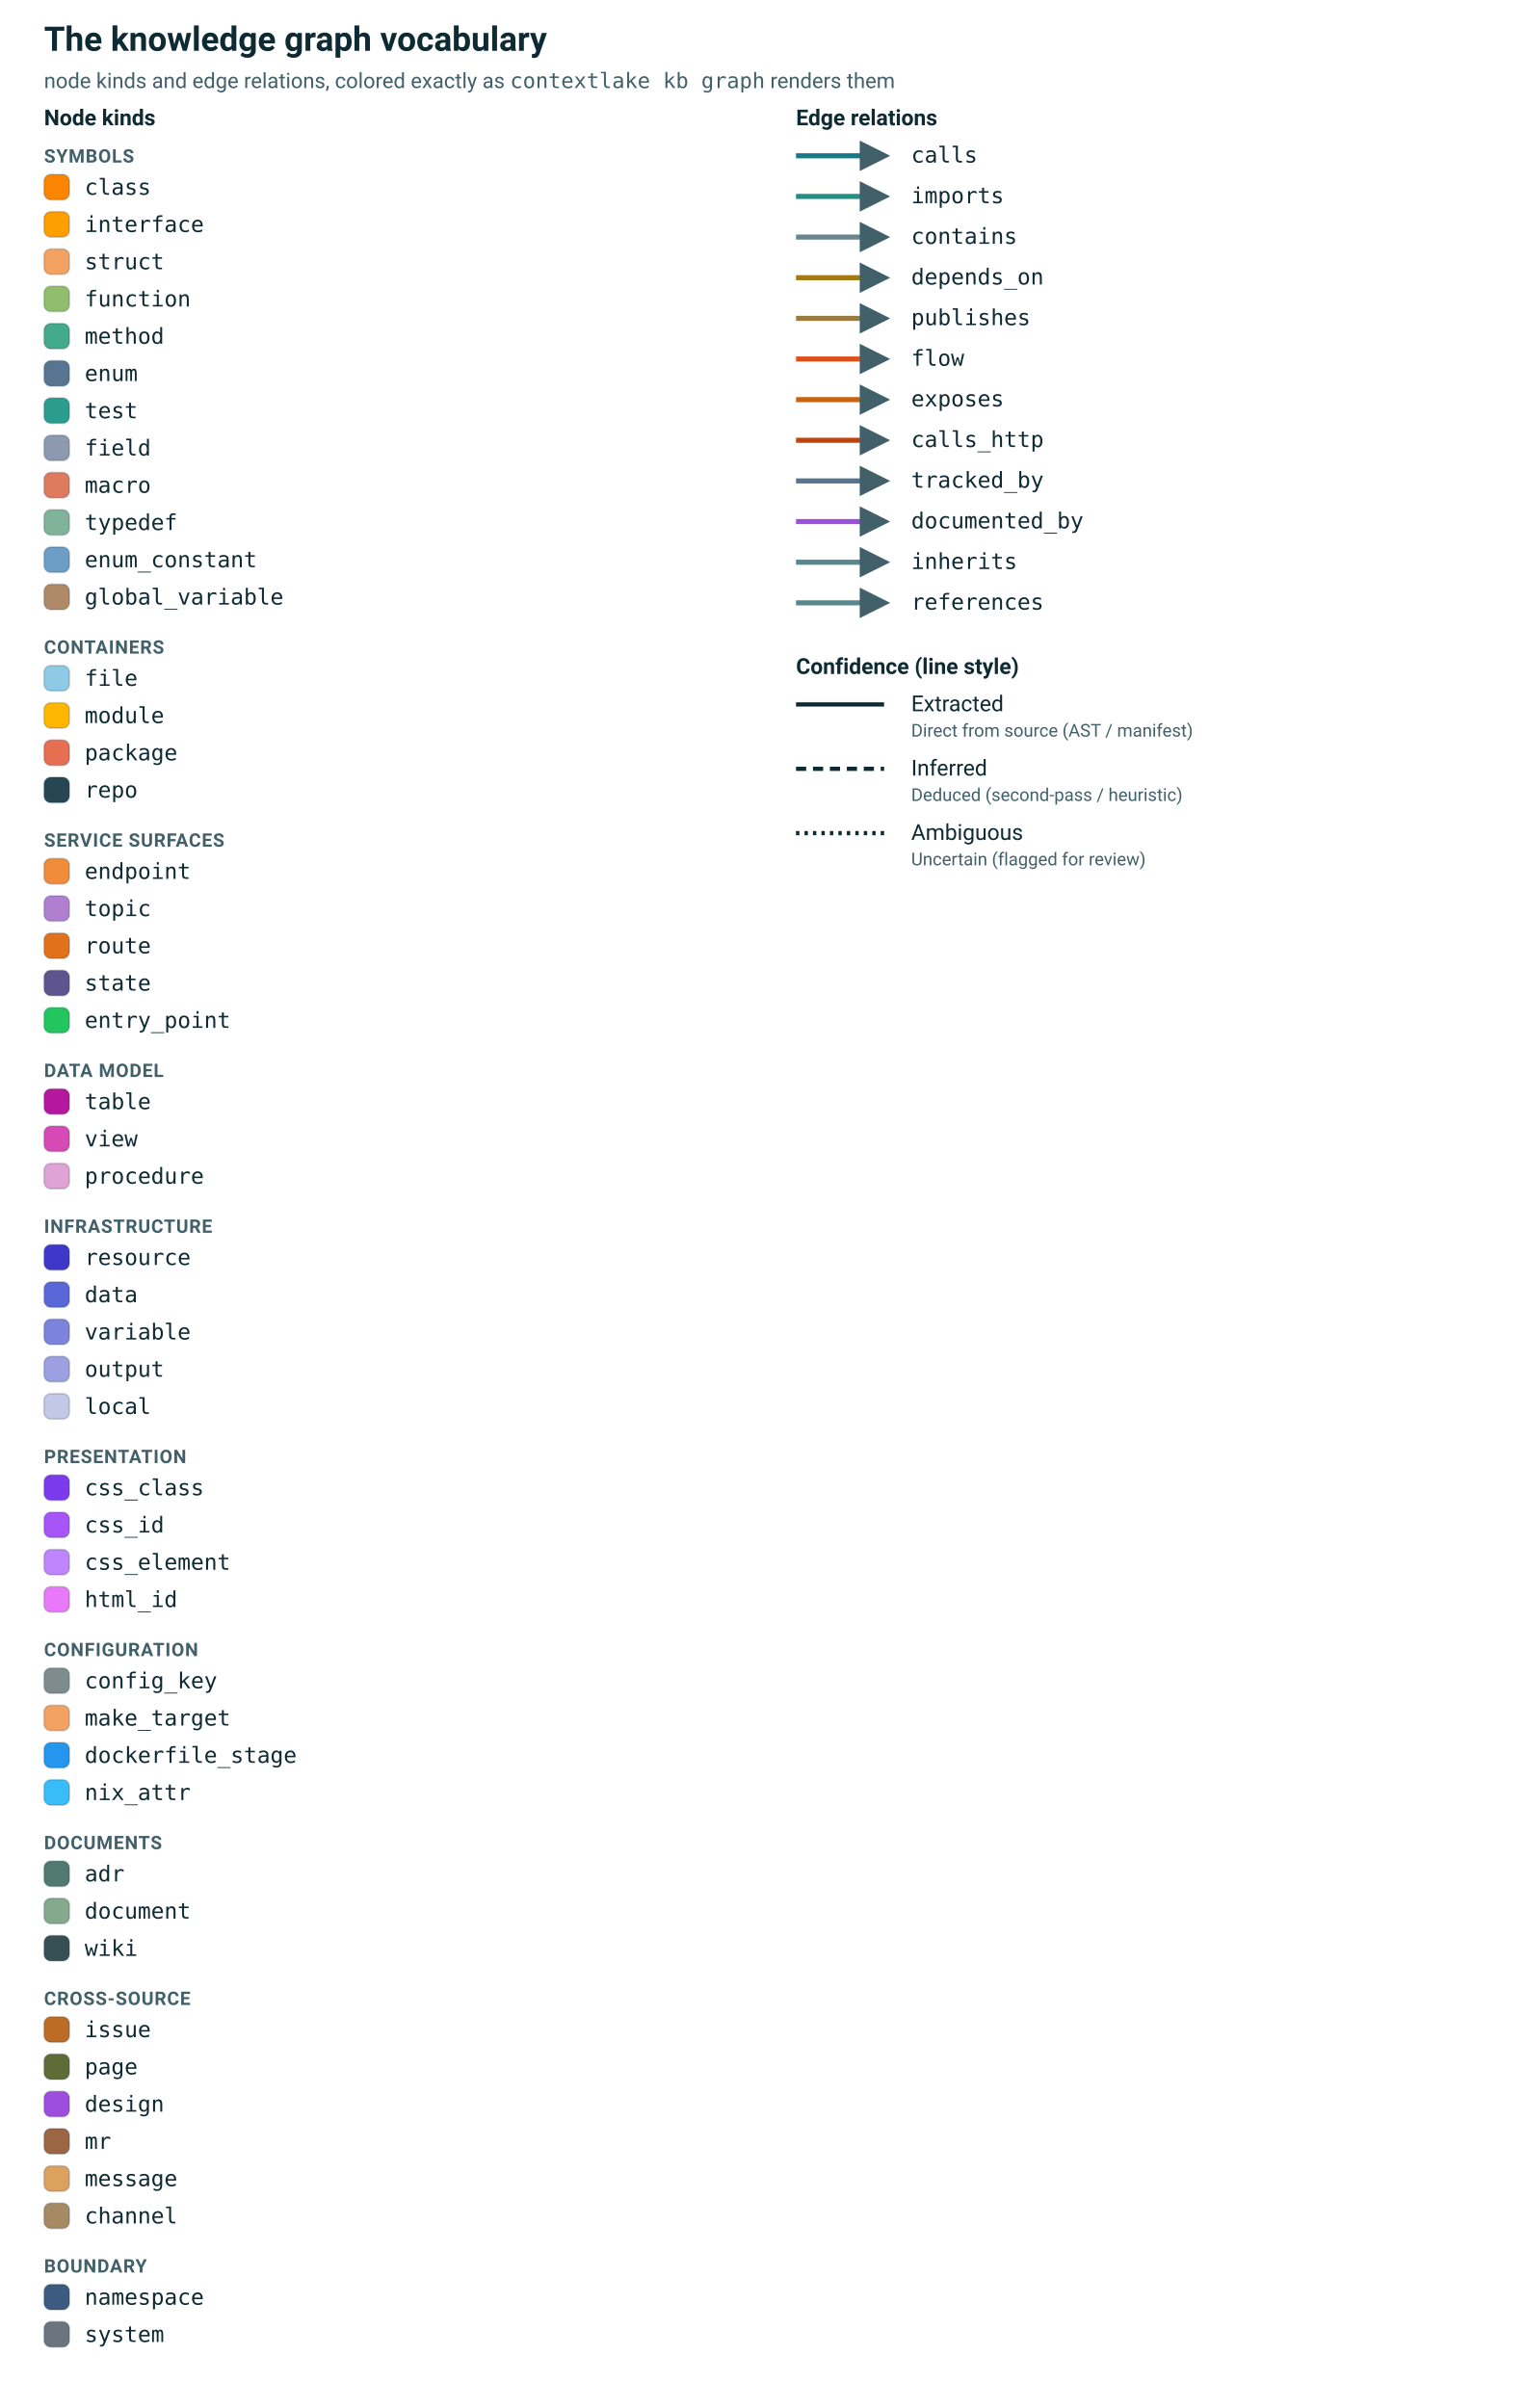
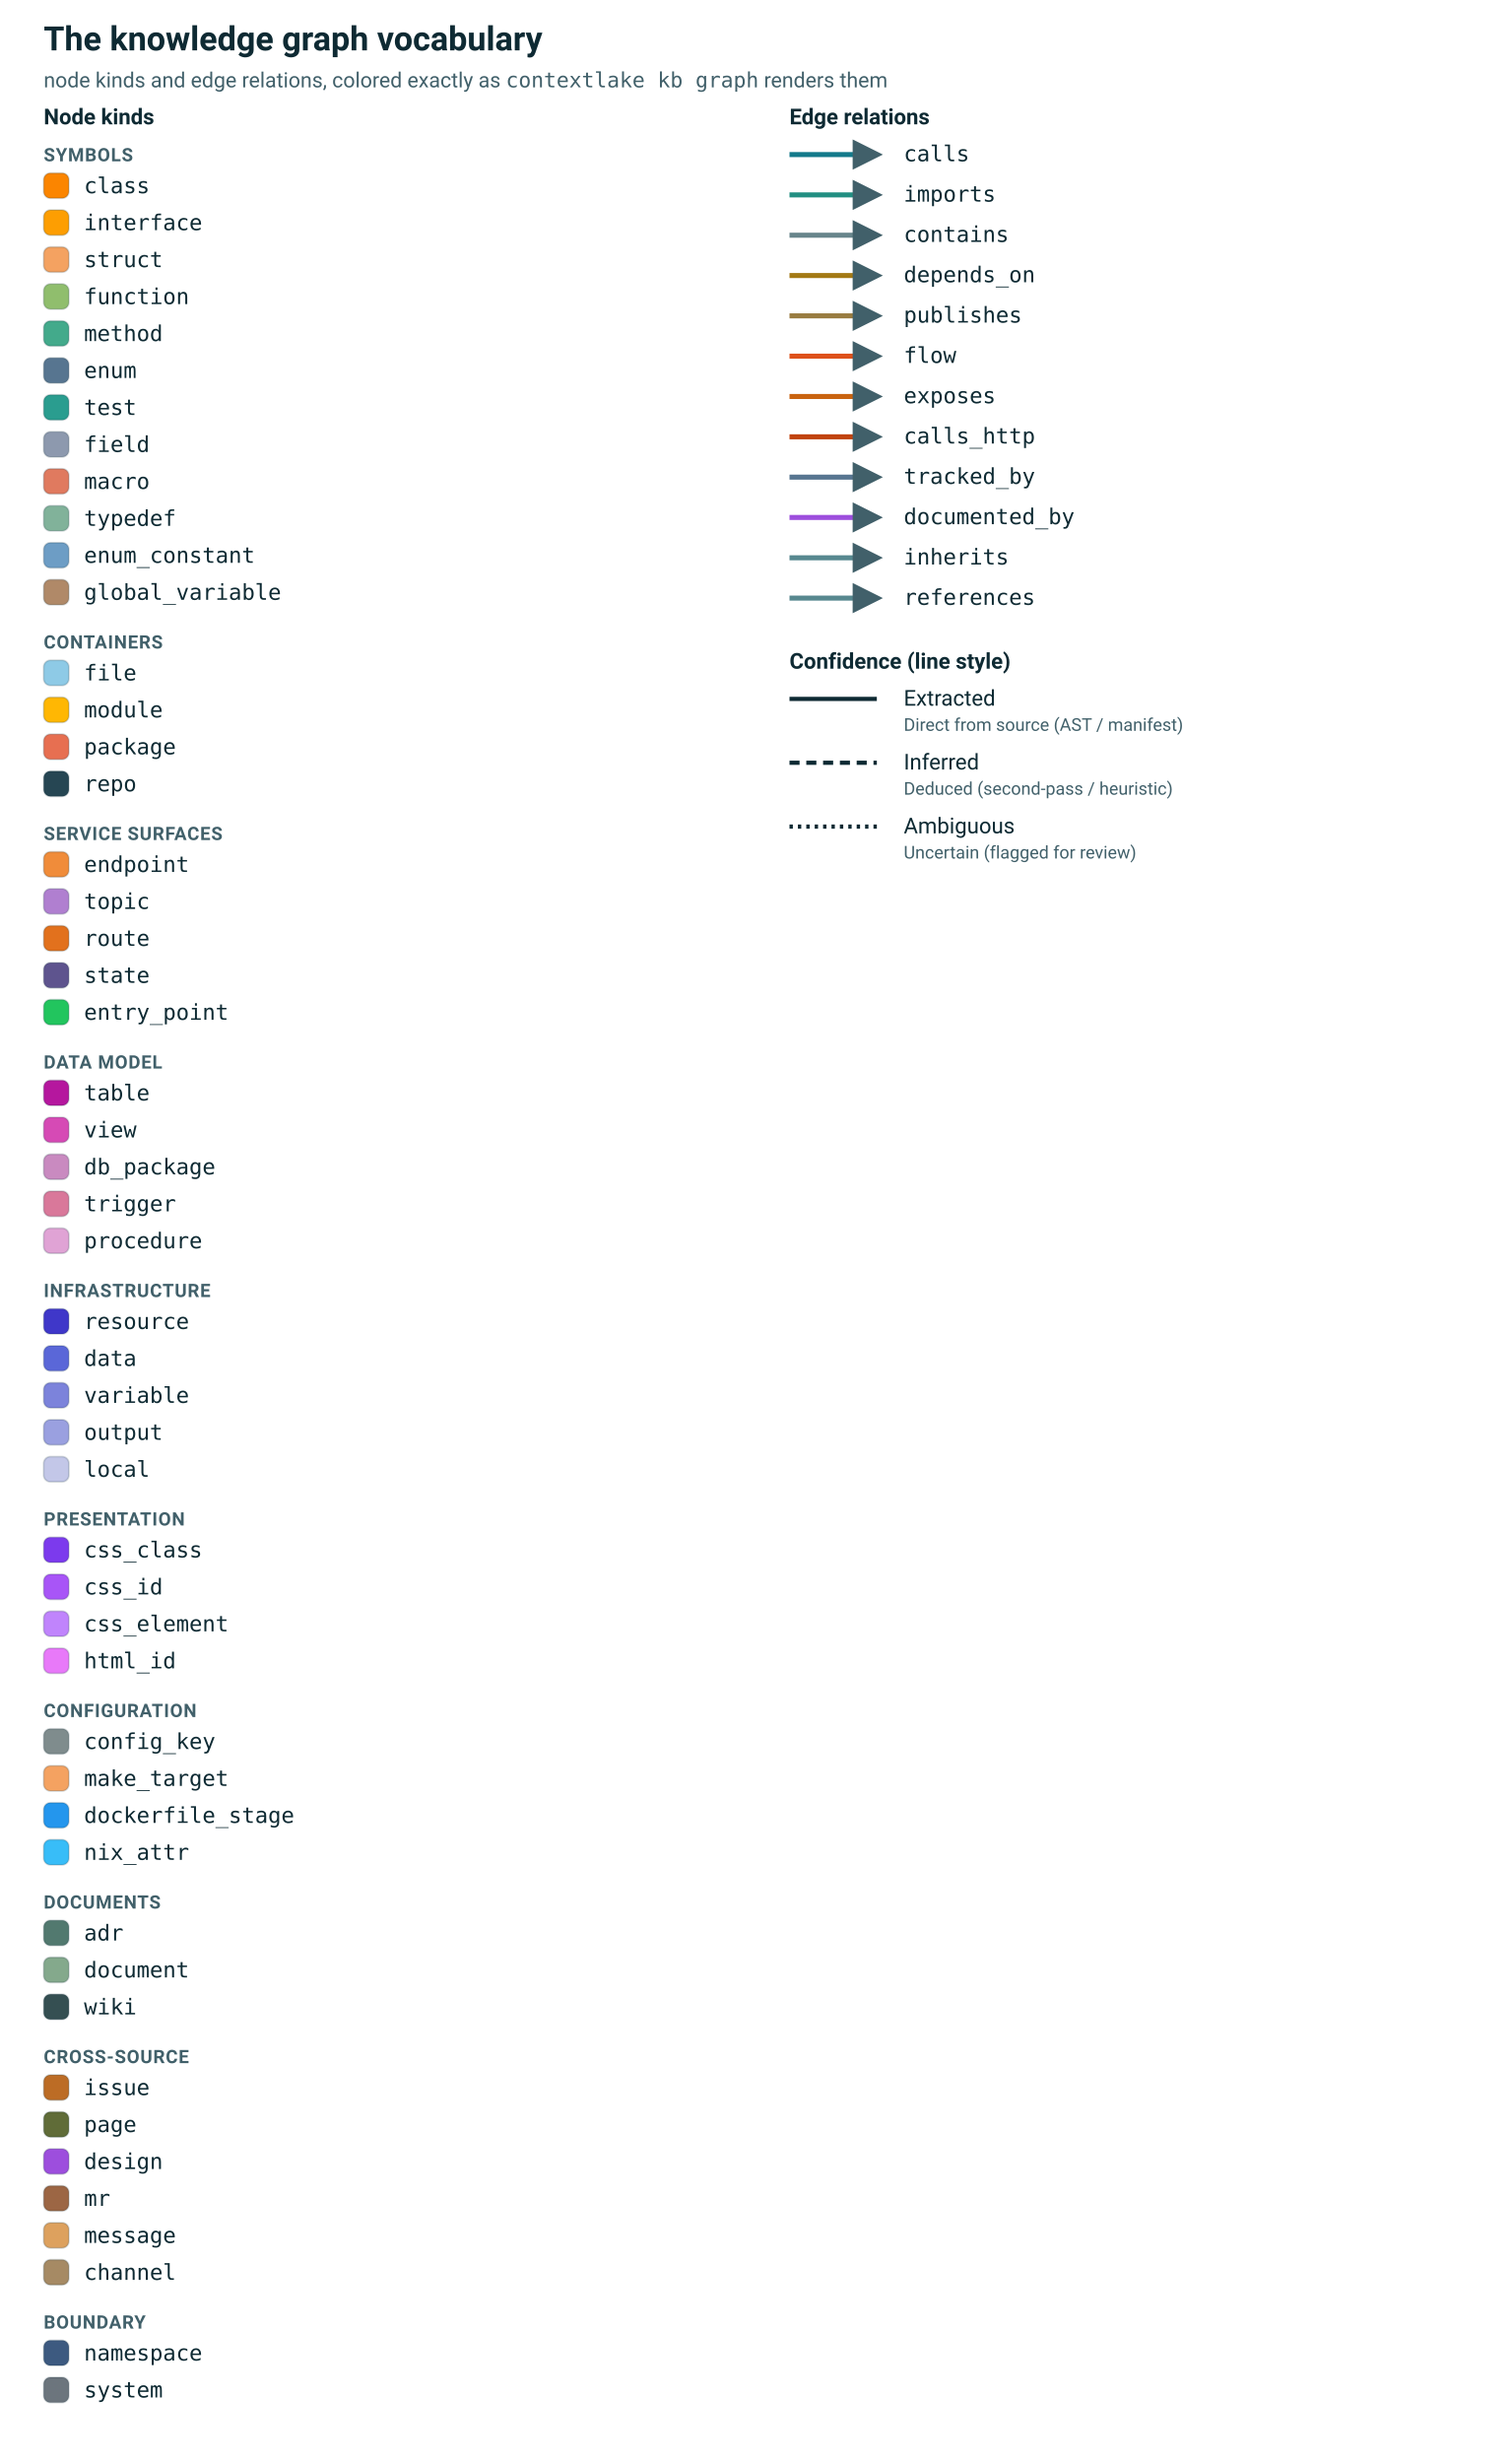
- <svg xmlns="http://www.w3.org/2000/svg" viewBox="0 0 900 1422" width="900" height="1422" role="img" aria-label="contextlake knowledge graph node kinds and edge relations">
+ <svg xmlns="http://www.w3.org/2000/svg" viewBox="0 0 900 1466" width="900" height="1466" role="img" aria-label="contextlake knowledge graph node kinds and edge relations">
  <defs>
    <marker id="ar2" viewBox="0 0 10 10" refX="8" refY="5" markerWidth="6" markerHeight="6" orient="auto">
      <path d="M0 0L10 5L0 10z" fill="#41606a" />
    </marker>
  </defs>
-   <rect x="0" y="0" width="900" height="1422" fill="none" />
+   <rect x="0" y="0" width="900" height="1466" fill="none" />
  <text x="26" y="30" font-size="20" font-weight="700" fill="#0E2A33" font-family="'Space Grotesk',-apple-system,Segoe UI,Roboto,sans-serif">The knowledge graph vocabulary</text>
  <text x="26" y="52" font-size="12.5" fill="#41606a" font-family="'Space Grotesk',-apple-system,Segoe UI,Roboto,sans-serif">node kinds and edge relations, colored exactly as <tspan font-family="'JetBrains Mono',ui-monospace,monospace">contextlake kb graph</tspan> renders them</text>
  <text x="26" y="74" font-size="13" font-weight="700" fill="#0E2A33" font-family="'Space Grotesk',-apple-system,Segoe UI,Roboto,sans-serif">Node kinds</text>
  <text x="26" y="96" font-size="11" font-weight="600" fill="#41606a" letter-spacing=".04em" font-family="'Space Grotesk',-apple-system,Segoe UI,Roboto,sans-serif">SYMBOLS</text>
  <rect x="26" y="103" width="15" height="15" rx="4" fill="#fb8500" stroke="#0E2A33" stroke-opacity=".18" />
  <text x="50" y="115" font-size="13" fill="#0E2A33" font-family="'JetBrains Mono',ui-monospace,monospace">class</text>
  <rect x="26" y="125" width="15" height="15" rx="4" fill="#fd9e02" stroke="#0E2A33" stroke-opacity=".18" />
  <text x="50" y="137" font-size="13" fill="#0E2A33" font-family="'JetBrains Mono',ui-monospace,monospace">interface</text>
  <rect x="26" y="147" width="15" height="15" rx="4" fill="#f4a261" stroke="#0E2A33" stroke-opacity=".18" />
  <text x="50" y="159" font-size="13" fill="#0E2A33" font-family="'JetBrains Mono',ui-monospace,monospace">struct</text>
  <rect x="26" y="169" width="15" height="15" rx="4" fill="#90be6d" stroke="#0E2A33" stroke-opacity=".18" />
  <text x="50" y="181" font-size="13" fill="#0E2A33" font-family="'JetBrains Mono',ui-monospace,monospace">function</text>
  <rect x="26" y="191" width="15" height="15" rx="4" fill="#43aa8b" stroke="#0E2A33" stroke-opacity=".18" />
  <text x="50" y="203" font-size="13" fill="#0E2A33" font-family="'JetBrains Mono',ui-monospace,monospace">method</text>
  <rect x="26" y="213" width="15" height="15" rx="4" fill="#577590" stroke="#0E2A33" stroke-opacity=".18" />
  <text x="50" y="225" font-size="13" fill="#0E2A33" font-family="'JetBrains Mono',ui-monospace,monospace">enum</text>
  <rect x="26" y="235" width="15" height="15" rx="4" fill="#2a9d8f" stroke="#0E2A33" stroke-opacity=".18" />
  <text x="50" y="247" font-size="13" fill="#0E2A33" font-family="'JetBrains Mono',ui-monospace,monospace">test</text>
  <rect x="26" y="257" width="15" height="15" rx="4" fill="#8d99ae" stroke="#0E2A33" stroke-opacity=".18" />
  <text x="50" y="269" font-size="13" fill="#0E2A33" font-family="'JetBrains Mono',ui-monospace,monospace">field</text>
  <rect x="26" y="279" width="15" height="15" rx="4" fill="#e07a5f" stroke="#0E2A33" stroke-opacity=".18" />
  <text x="50" y="291" font-size="13" fill="#0E2A33" font-family="'JetBrains Mono',ui-monospace,monospace">macro</text>
  <rect x="26" y="301" width="15" height="15" rx="4" fill="#81b29a" stroke="#0E2A33" stroke-opacity=".18" />
  <text x="50" y="313" font-size="13" fill="#0E2A33" font-family="'JetBrains Mono',ui-monospace,monospace">typedef</text>
  <rect x="26" y="323" width="15" height="15" rx="4" fill="#6d9dc5" stroke="#0E2A33" stroke-opacity=".18" />
  <text x="50" y="335" font-size="13" fill="#0E2A33" font-family="'JetBrains Mono',ui-monospace,monospace">enum_constant</text>
  <rect x="26" y="345" width="15" height="15" rx="4" fill="#b08968" stroke="#0E2A33" stroke-opacity=".18" />
  <text x="50" y="357" font-size="13" fill="#0E2A33" font-family="'JetBrains Mono',ui-monospace,monospace">global_variable</text>
  <text x="26" y="386" font-size="11" font-weight="600" fill="#41606a" letter-spacing=".04em" font-family="'Space Grotesk',-apple-system,Segoe UI,Roboto,sans-serif">CONTAINERS</text>
  <rect x="26" y="393" width="15" height="15" rx="4" fill="#8ecae6" stroke="#0E2A33" stroke-opacity=".18" />
  <text x="50" y="405" font-size="13" fill="#0E2A33" font-family="'JetBrains Mono',ui-monospace,monospace">file</text>
  <rect x="26" y="415" width="15" height="15" rx="4" fill="#ffb703" stroke="#0E2A33" stroke-opacity=".18" />
  <text x="50" y="427" font-size="13" fill="#0E2A33" font-family="'JetBrains Mono',ui-monospace,monospace">module</text>
  <rect x="26" y="437" width="15" height="15" rx="4" fill="#e76f51" stroke="#0E2A33" stroke-opacity=".18" />
  <text x="50" y="449" font-size="13" fill="#0E2A33" font-family="'JetBrains Mono',ui-monospace,monospace">package</text>
  <rect x="26" y="459" width="15" height="15" rx="4" fill="#264653" stroke="#0E2A33" stroke-opacity=".18" />
  <text x="50" y="471" font-size="13" fill="#0E2A33" font-family="'JetBrains Mono',ui-monospace,monospace">repo</text>
  <text x="26" y="500" font-size="11" font-weight="600" fill="#41606a" letter-spacing=".04em" font-family="'Space Grotesk',-apple-system,Segoe UI,Roboto,sans-serif">SERVICE SURFACES</text>
  <rect x="26" y="507" width="15" height="15" rx="4" fill="#f08c3a" stroke="#0E2A33" stroke-opacity=".18" />
  <text x="50" y="519" font-size="13" fill="#0E2A33" font-family="'JetBrains Mono',ui-monospace,monospace">endpoint</text>
  <rect x="26" y="529" width="15" height="15" rx="4" fill="#b07fd0" stroke="#0E2A33" stroke-opacity=".18" />
  <text x="50" y="541" font-size="13" fill="#0E2A33" font-family="'JetBrains Mono',ui-monospace,monospace">topic</text>
  <rect x="26" y="551" width="15" height="15" rx="4" fill="#e2711d" stroke="#0E2A33" stroke-opacity=".18" />
  <text x="50" y="563" font-size="13" fill="#0E2A33" font-family="'JetBrains Mono',ui-monospace,monospace">route</text>
  <rect x="26" y="573" width="15" height="15" rx="4" fill="#5e548e" stroke="#0E2A33" stroke-opacity=".18" />
  <text x="50" y="585" font-size="13" fill="#0E2A33" font-family="'JetBrains Mono',ui-monospace,monospace">state</text>
  <rect x="26" y="595" width="15" height="15" rx="4" fill="#22c55e" stroke="#0E2A33" stroke-opacity=".18" />
  <text x="50" y="607" font-size="13" fill="#0E2A33" font-family="'JetBrains Mono',ui-monospace,monospace">entry_point</text>
  <text x="26" y="636" font-size="11" font-weight="600" fill="#41606a" letter-spacing=".04em" font-family="'Space Grotesk',-apple-system,Segoe UI,Roboto,sans-serif">DATA MODEL</text>
  <rect x="26" y="643" width="15" height="15" rx="4" fill="#b5179e" stroke="#0E2A33" stroke-opacity=".18" />
  <text x="50" y="655" font-size="13" fill="#0E2A33" font-family="'JetBrains Mono',ui-monospace,monospace">table</text>
  <rect x="26" y="665" width="15" height="15" rx="4" fill="#d64ab5" stroke="#0E2A33" stroke-opacity=".18" />
  <text x="50" y="677" font-size="13" fill="#0E2A33" font-family="'JetBrains Mono',ui-monospace,monospace">view</text>
-   <rect x="26" y="687" width="15" height="15" rx="4" fill="#e0a3d5" stroke="#0E2A33" stroke-opacity=".18" />
-   <text x="50" y="699" font-size="13" fill="#0E2A33" font-family="'JetBrains Mono',ui-monospace,monospace">procedure</text>
-   <text x="26" y="728" font-size="11" font-weight="600" fill="#41606a" letter-spacing=".04em" font-family="'Space Grotesk',-apple-system,Segoe UI,Roboto,sans-serif">INFRASTRUCTURE</text>
-   <rect x="26" y="735" width="15" height="15" rx="4" fill="#3f37c9" stroke="#0E2A33" stroke-opacity=".18" />
-   <text x="50" y="747" font-size="13" fill="#0E2A33" font-family="'JetBrains Mono',ui-monospace,monospace">resource</text>
-   <rect x="26" y="757" width="15" height="15" rx="4" fill="#5a67d8" stroke="#0E2A33" stroke-opacity=".18" />
-   <text x="50" y="769" font-size="13" fill="#0E2A33" font-family="'JetBrains Mono',ui-monospace,monospace">data</text>
-   <rect x="26" y="779" width="15" height="15" rx="4" fill="#7c83db" stroke="#0E2A33" stroke-opacity=".18" />
-   <text x="50" y="791" font-size="13" fill="#0E2A33" font-family="'JetBrains Mono',ui-monospace,monospace">variable</text>
-   <rect x="26" y="801" width="15" height="15" rx="4" fill="#9aa0e0" stroke="#0E2A33" stroke-opacity=".18" />
-   <text x="50" y="813" font-size="13" fill="#0E2A33" font-family="'JetBrains Mono',ui-monospace,monospace">output</text>
-   <rect x="26" y="823" width="15" height="15" rx="4" fill="#c3c7e8" stroke="#0E2A33" stroke-opacity=".18" />
-   <text x="50" y="835" font-size="13" fill="#0E2A33" font-family="'JetBrains Mono',ui-monospace,monospace">local</text>
-   <text x="26" y="864" font-size="11" font-weight="600" fill="#41606a" letter-spacing=".04em" font-family="'Space Grotesk',-apple-system,Segoe UI,Roboto,sans-serif">PRESENTATION</text>
-   <rect x="26" y="871" width="15" height="15" rx="4" fill="#7c3aed" stroke="#0E2A33" stroke-opacity=".18" />
-   <text x="50" y="883" font-size="13" fill="#0E2A33" font-family="'JetBrains Mono',ui-monospace,monospace">css_class</text>
-   <rect x="26" y="893" width="15" height="15" rx="4" fill="#a855f7" stroke="#0E2A33" stroke-opacity=".18" />
-   <text x="50" y="905" font-size="13" fill="#0E2A33" font-family="'JetBrains Mono',ui-monospace,monospace">css_id</text>
-   <rect x="26" y="915" width="15" height="15" rx="4" fill="#c084fc" stroke="#0E2A33" stroke-opacity=".18" />
-   <text x="50" y="927" font-size="13" fill="#0E2A33" font-family="'JetBrains Mono',ui-monospace,monospace">css_element</text>
-   <rect x="26" y="937" width="15" height="15" rx="4" fill="#e879f9" stroke="#0E2A33" stroke-opacity=".18" />
-   <text x="50" y="949" font-size="13" fill="#0E2A33" font-family="'JetBrains Mono',ui-monospace,monospace">html_id</text>
-   <text x="26" y="978" font-size="11" font-weight="600" fill="#41606a" letter-spacing=".04em" font-family="'Space Grotesk',-apple-system,Segoe UI,Roboto,sans-serif">CONFIGURATION</text>
-   <rect x="26" y="985" width="15" height="15" rx="4" fill="#7f8c8d" stroke="#0E2A33" stroke-opacity=".18" />
-   <text x="50" y="997" font-size="13" fill="#0E2A33" font-family="'JetBrains Mono',ui-monospace,monospace">config_key</text>
-   <rect x="26" y="1007" width="15" height="15" rx="4" fill="#f4a261" stroke="#0E2A33" stroke-opacity=".18" />
-   <text x="50" y="1019" font-size="13" fill="#0E2A33" font-family="'JetBrains Mono',ui-monospace,monospace">make_target</text>
-   <rect x="26" y="1029" width="15" height="15" rx="4" fill="#2496ed" stroke="#0E2A33" stroke-opacity=".18" />
-   <text x="50" y="1041" font-size="13" fill="#0E2A33" font-family="'JetBrains Mono',ui-monospace,monospace">dockerfile_stage</text>
-   <rect x="26" y="1051" width="15" height="15" rx="4" fill="#38bdf8" stroke="#0E2A33" stroke-opacity=".18" />
-   <text x="50" y="1063" font-size="13" fill="#0E2A33" font-family="'JetBrains Mono',ui-monospace,monospace">nix_attr</text>
-   <text x="26" y="1092" font-size="11" font-weight="600" fill="#41606a" letter-spacing=".04em" font-family="'Space Grotesk',-apple-system,Segoe UI,Roboto,sans-serif">DOCUMENTS</text>
-   <rect x="26" y="1099" width="15" height="15" rx="4" fill="#52796f" stroke="#0E2A33" stroke-opacity=".18" />
-   <text x="50" y="1111" font-size="13" fill="#0E2A33" font-family="'JetBrains Mono',ui-monospace,monospace">adr</text>
-   <rect x="26" y="1121" width="15" height="15" rx="4" fill="#84a98c" stroke="#0E2A33" stroke-opacity=".18" />
-   <text x="50" y="1133" font-size="13" fill="#0E2A33" font-family="'JetBrains Mono',ui-monospace,monospace">document</text>
-   <rect x="26" y="1143" width="15" height="15" rx="4" fill="#354f52" stroke="#0E2A33" stroke-opacity=".18" />
-   <text x="50" y="1155" font-size="13" fill="#0E2A33" font-family="'JetBrains Mono',ui-monospace,monospace">wiki</text>
-   <text x="26" y="1184" font-size="11" font-weight="600" fill="#41606a" letter-spacing=".04em" font-family="'Space Grotesk',-apple-system,Segoe UI,Roboto,sans-serif">CROSS-SOURCE</text>
-   <rect x="26" y="1191" width="15" height="15" rx="4" fill="#bc6c25" stroke="#0E2A33" stroke-opacity=".18" />
-   <text x="50" y="1203" font-size="13" fill="#0E2A33" font-family="'JetBrains Mono',ui-monospace,monospace">issue</text>
-   <rect x="26" y="1213" width="15" height="15" rx="4" fill="#606c38" stroke="#0E2A33" stroke-opacity=".18" />
-   <text x="50" y="1225" font-size="13" fill="#0E2A33" font-family="'JetBrains Mono',ui-monospace,monospace">page</text>
-   <rect x="26" y="1235" width="15" height="15" rx="4" fill="#9d4edd" stroke="#0E2A33" stroke-opacity=".18" />
-   <text x="50" y="1247" font-size="13" fill="#0E2A33" font-family="'JetBrains Mono',ui-monospace,monospace">design</text>
-   <rect x="26" y="1257" width="15" height="15" rx="4" fill="#9c6644" stroke="#0E2A33" stroke-opacity=".18" />
-   <text x="50" y="1269" font-size="13" fill="#0E2A33" font-family="'JetBrains Mono',ui-monospace,monospace">mr</text>
-   <rect x="26" y="1279" width="15" height="15" rx="4" fill="#dda15e" stroke="#0E2A33" stroke-opacity=".18" />
-   <text x="50" y="1291" font-size="13" fill="#0E2A33" font-family="'JetBrains Mono',ui-monospace,monospace">message</text>
-   <rect x="26" y="1301" width="15" height="15" rx="4" fill="#a68a64" stroke="#0E2A33" stroke-opacity=".18" />
-   <text x="50" y="1313" font-size="13" fill="#0E2A33" font-family="'JetBrains Mono',ui-monospace,monospace">channel</text>
-   <text x="26" y="1342" font-size="11" font-weight="600" fill="#41606a" letter-spacing=".04em" font-family="'Space Grotesk',-apple-system,Segoe UI,Roboto,sans-serif">BOUNDARY</text>
-   <rect x="26" y="1349" width="15" height="15" rx="4" fill="#3d5a80" stroke="#0E2A33" stroke-opacity=".18" />
-   <text x="50" y="1361" font-size="13" fill="#0E2A33" font-family="'JetBrains Mono',ui-monospace,monospace">namespace</text>
-   <rect x="26" y="1371" width="15" height="15" rx="4" fill="#6c757d" stroke="#0E2A33" stroke-opacity=".18" />
-   <text x="50" y="1383" font-size="13" fill="#0E2A33" font-family="'JetBrains Mono',ui-monospace,monospace">system</text>
+   <rect x="26" y="687" width="15" height="15" rx="4" fill="#c98ac0" stroke="#0E2A33" stroke-opacity=".18" />
+   <text x="50" y="699" font-size="13" fill="#0E2A33" font-family="'JetBrains Mono',ui-monospace,monospace">db_package</text>
+   <rect x="26" y="709" width="15" height="15" rx="4" fill="#d9789a" stroke="#0E2A33" stroke-opacity=".18" />
+   <text x="50" y="721" font-size="13" fill="#0E2A33" font-family="'JetBrains Mono',ui-monospace,monospace">trigger</text>
+   <rect x="26" y="731" width="15" height="15" rx="4" fill="#e0a3d5" stroke="#0E2A33" stroke-opacity=".18" />
+   <text x="50" y="743" font-size="13" fill="#0E2A33" font-family="'JetBrains Mono',ui-monospace,monospace">procedure</text>
+   <text x="26" y="772" font-size="11" font-weight="600" fill="#41606a" letter-spacing=".04em" font-family="'Space Grotesk',-apple-system,Segoe UI,Roboto,sans-serif">INFRASTRUCTURE</text>
+   <rect x="26" y="779" width="15" height="15" rx="4" fill="#3f37c9" stroke="#0E2A33" stroke-opacity=".18" />
+   <text x="50" y="791" font-size="13" fill="#0E2A33" font-family="'JetBrains Mono',ui-monospace,monospace">resource</text>
+   <rect x="26" y="801" width="15" height="15" rx="4" fill="#5a67d8" stroke="#0E2A33" stroke-opacity=".18" />
+   <text x="50" y="813" font-size="13" fill="#0E2A33" font-family="'JetBrains Mono',ui-monospace,monospace">data</text>
+   <rect x="26" y="823" width="15" height="15" rx="4" fill="#7c83db" stroke="#0E2A33" stroke-opacity=".18" />
+   <text x="50" y="835" font-size="13" fill="#0E2A33" font-family="'JetBrains Mono',ui-monospace,monospace">variable</text>
+   <rect x="26" y="845" width="15" height="15" rx="4" fill="#9aa0e0" stroke="#0E2A33" stroke-opacity=".18" />
+   <text x="50" y="857" font-size="13" fill="#0E2A33" font-family="'JetBrains Mono',ui-monospace,monospace">output</text>
+   <rect x="26" y="867" width="15" height="15" rx="4" fill="#c3c7e8" stroke="#0E2A33" stroke-opacity=".18" />
+   <text x="50" y="879" font-size="13" fill="#0E2A33" font-family="'JetBrains Mono',ui-monospace,monospace">local</text>
+   <text x="26" y="908" font-size="11" font-weight="600" fill="#41606a" letter-spacing=".04em" font-family="'Space Grotesk',-apple-system,Segoe UI,Roboto,sans-serif">PRESENTATION</text>
+   <rect x="26" y="915" width="15" height="15" rx="4" fill="#7c3aed" stroke="#0E2A33" stroke-opacity=".18" />
+   <text x="50" y="927" font-size="13" fill="#0E2A33" font-family="'JetBrains Mono',ui-monospace,monospace">css_class</text>
+   <rect x="26" y="937" width="15" height="15" rx="4" fill="#a855f7" stroke="#0E2A33" stroke-opacity=".18" />
+   <text x="50" y="949" font-size="13" fill="#0E2A33" font-family="'JetBrains Mono',ui-monospace,monospace">css_id</text>
+   <rect x="26" y="959" width="15" height="15" rx="4" fill="#c084fc" stroke="#0E2A33" stroke-opacity=".18" />
+   <text x="50" y="971" font-size="13" fill="#0E2A33" font-family="'JetBrains Mono',ui-monospace,monospace">css_element</text>
+   <rect x="26" y="981" width="15" height="15" rx="4" fill="#e879f9" stroke="#0E2A33" stroke-opacity=".18" />
+   <text x="50" y="993" font-size="13" fill="#0E2A33" font-family="'JetBrains Mono',ui-monospace,monospace">html_id</text>
+   <text x="26" y="1022" font-size="11" font-weight="600" fill="#41606a" letter-spacing=".04em" font-family="'Space Grotesk',-apple-system,Segoe UI,Roboto,sans-serif">CONFIGURATION</text>
+   <rect x="26" y="1029" width="15" height="15" rx="4" fill="#7f8c8d" stroke="#0E2A33" stroke-opacity=".18" />
+   <text x="50" y="1041" font-size="13" fill="#0E2A33" font-family="'JetBrains Mono',ui-monospace,monospace">config_key</text>
+   <rect x="26" y="1051" width="15" height="15" rx="4" fill="#f4a261" stroke="#0E2A33" stroke-opacity=".18" />
+   <text x="50" y="1063" font-size="13" fill="#0E2A33" font-family="'JetBrains Mono',ui-monospace,monospace">make_target</text>
+   <rect x="26" y="1073" width="15" height="15" rx="4" fill="#2496ed" stroke="#0E2A33" stroke-opacity=".18" />
+   <text x="50" y="1085" font-size="13" fill="#0E2A33" font-family="'JetBrains Mono',ui-monospace,monospace">dockerfile_stage</text>
+   <rect x="26" y="1095" width="15" height="15" rx="4" fill="#38bdf8" stroke="#0E2A33" stroke-opacity=".18" />
+   <text x="50" y="1107" font-size="13" fill="#0E2A33" font-family="'JetBrains Mono',ui-monospace,monospace">nix_attr</text>
+   <text x="26" y="1136" font-size="11" font-weight="600" fill="#41606a" letter-spacing=".04em" font-family="'Space Grotesk',-apple-system,Segoe UI,Roboto,sans-serif">DOCUMENTS</text>
+   <rect x="26" y="1143" width="15" height="15" rx="4" fill="#52796f" stroke="#0E2A33" stroke-opacity=".18" />
+   <text x="50" y="1155" font-size="13" fill="#0E2A33" font-family="'JetBrains Mono',ui-monospace,monospace">adr</text>
+   <rect x="26" y="1165" width="15" height="15" rx="4" fill="#84a98c" stroke="#0E2A33" stroke-opacity=".18" />
+   <text x="50" y="1177" font-size="13" fill="#0E2A33" font-family="'JetBrains Mono',ui-monospace,monospace">document</text>
+   <rect x="26" y="1187" width="15" height="15" rx="4" fill="#354f52" stroke="#0E2A33" stroke-opacity=".18" />
+   <text x="50" y="1199" font-size="13" fill="#0E2A33" font-family="'JetBrains Mono',ui-monospace,monospace">wiki</text>
+   <text x="26" y="1228" font-size="11" font-weight="600" fill="#41606a" letter-spacing=".04em" font-family="'Space Grotesk',-apple-system,Segoe UI,Roboto,sans-serif">CROSS-SOURCE</text>
+   <rect x="26" y="1235" width="15" height="15" rx="4" fill="#bc6c25" stroke="#0E2A33" stroke-opacity=".18" />
+   <text x="50" y="1247" font-size="13" fill="#0E2A33" font-family="'JetBrains Mono',ui-monospace,monospace">issue</text>
+   <rect x="26" y="1257" width="15" height="15" rx="4" fill="#606c38" stroke="#0E2A33" stroke-opacity=".18" />
+   <text x="50" y="1269" font-size="13" fill="#0E2A33" font-family="'JetBrains Mono',ui-monospace,monospace">page</text>
+   <rect x="26" y="1279" width="15" height="15" rx="4" fill="#9d4edd" stroke="#0E2A33" stroke-opacity=".18" />
+   <text x="50" y="1291" font-size="13" fill="#0E2A33" font-family="'JetBrains Mono',ui-monospace,monospace">design</text>
+   <rect x="26" y="1301" width="15" height="15" rx="4" fill="#9c6644" stroke="#0E2A33" stroke-opacity=".18" />
+   <text x="50" y="1313" font-size="13" fill="#0E2A33" font-family="'JetBrains Mono',ui-monospace,monospace">mr</text>
+   <rect x="26" y="1323" width="15" height="15" rx="4" fill="#dda15e" stroke="#0E2A33" stroke-opacity=".18" />
+   <text x="50" y="1335" font-size="13" fill="#0E2A33" font-family="'JetBrains Mono',ui-monospace,monospace">message</text>
+   <rect x="26" y="1345" width="15" height="15" rx="4" fill="#a68a64" stroke="#0E2A33" stroke-opacity=".18" />
+   <text x="50" y="1357" font-size="13" fill="#0E2A33" font-family="'JetBrains Mono',ui-monospace,monospace">channel</text>
+   <text x="26" y="1386" font-size="11" font-weight="600" fill="#41606a" letter-spacing=".04em" font-family="'Space Grotesk',-apple-system,Segoe UI,Roboto,sans-serif">BOUNDARY</text>
+   <rect x="26" y="1393" width="15" height="15" rx="4" fill="#3d5a80" stroke="#0E2A33" stroke-opacity=".18" />
+   <text x="50" y="1405" font-size="13" fill="#0E2A33" font-family="'JetBrains Mono',ui-monospace,monospace">namespace</text>
+   <rect x="26" y="1415" width="15" height="15" rx="4" fill="#6c757d" stroke="#0E2A33" stroke-opacity=".18" />
+   <text x="50" y="1427" font-size="13" fill="#0E2A33" font-family="'JetBrains Mono',ui-monospace,monospace">system</text>
  <text x="470" y="74" font-size="13" font-weight="700" fill="#0E2A33" font-family="'Space Grotesk',-apple-system,Segoe UI,Roboto,sans-serif">Edge relations</text>
  <line x1="470" y1="92" x2="522" y2="92" stroke="#137A8B" stroke-width="3" marker-end="url(#ar2)" />
  <text x="538" y="96" font-size="13" fill="#0E2A33" font-family="'JetBrains Mono',ui-monospace,monospace">calls</text>
  <line x1="470" y1="116" x2="522" y2="116" stroke="#228f82" stroke-width="3" marker-end="url(#ar2)" />
  <text x="538" y="120" font-size="13" fill="#0E2A33" font-family="'JetBrains Mono',ui-monospace,monospace">imports</text>
  <line x1="470" y1="140" x2="522" y2="140" stroke="#67858b" stroke-width="3" marker-end="url(#ar2)" />
  <text x="538" y="144" font-size="13" fill="#0E2A33" font-family="'JetBrains Mono',ui-monospace,monospace">contains</text>
  <line x1="470" y1="164" x2="522" y2="164" stroke="#a37914" stroke-width="3" marker-end="url(#ar2)" />
  <text x="538" y="168" font-size="13" fill="#0E2A33" font-family="'JetBrains Mono',ui-monospace,monospace">depends_on</text>
  <line x1="470" y1="188" x2="522" y2="188" stroke="#997c40" stroke-width="3" marker-end="url(#ar2)" />
  <text x="538" y="192" font-size="13" fill="#0E2A33" font-family="'JetBrains Mono',ui-monospace,monospace">publishes</text>
  <line x1="470" y1="212" x2="522" y2="212" stroke="#de511a" stroke-width="3" marker-end="url(#ar2)" />
  <text x="538" y="216" font-size="13" fill="#0E2A33" font-family="'JetBrains Mono',ui-monospace,monospace">flow</text>
  <line x1="470" y1="236" x2="522" y2="236" stroke="#c9630f" stroke-width="3" marker-end="url(#ar2)" />
  <text x="538" y="240" font-size="13" fill="#0E2A33" font-family="'JetBrains Mono',ui-monospace,monospace">exposes</text>
  <line x1="470" y1="260" x2="522" y2="260" stroke="#c1440e" stroke-width="3" marker-end="url(#ar2)" />
  <text x="538" y="264" font-size="13" fill="#0E2A33" font-family="'JetBrains Mono',ui-monospace,monospace">calls_http</text>
  <line x1="470" y1="284" x2="522" y2="284" stroke="#577590" stroke-width="3" marker-end="url(#ar2)" />
  <text x="538" y="288" font-size="13" fill="#0E2A33" font-family="'JetBrains Mono',ui-monospace,monospace">tracked_by</text>
  <line x1="470" y1="308" x2="522" y2="308" stroke="#9d4edd" stroke-width="3" marker-end="url(#ar2)" />
  <text x="538" y="312" font-size="13" fill="#0E2A33" font-family="'JetBrains Mono',ui-monospace,monospace">documented_by</text>
  <line x1="470" y1="332" x2="522" y2="332" stroke="#57888f" stroke-width="3" marker-end="url(#ar2)" />
  <text x="538" y="336" font-size="13" fill="#0E2A33" font-family="'JetBrains Mono',ui-monospace,monospace">inherits</text>
  <line x1="470" y1="356" x2="522" y2="356" stroke="#57888f" stroke-width="3" marker-end="url(#ar2)" />
  <text x="538" y="360" font-size="13" fill="#0E2A33" font-family="'JetBrains Mono',ui-monospace,monospace">references</text>
  <text x="470" y="398" font-size="13" font-weight="700" fill="#0E2A33" font-family="'Space Grotesk',-apple-system,Segoe UI,Roboto,sans-serif">Confidence (line style)</text>
  <line x1="470" y1="416" x2="522" y2="416" stroke="#0E2A33" stroke-width="2.5" />
  <text x="538" y="420" font-size="13" fill="#0E2A33" font-family="'Space Grotesk',-apple-system,Segoe UI,Roboto,sans-serif">Extracted</text>
  <text x="538" y="435" font-size="10.5" fill="#41606a" font-family="'Space Grotesk',-apple-system,Segoe UI,Roboto,sans-serif">Direct from source (AST / manifest)</text>
  <line x1="470" y1="454" x2="522" y2="454" stroke="#0E2A33" stroke-width="2.5" stroke-dasharray="6 4" />
  <text x="538" y="458" font-size="13" fill="#0E2A33" font-family="'Space Grotesk',-apple-system,Segoe UI,Roboto,sans-serif">Inferred</text>
  <text x="538" y="473" font-size="10.5" fill="#41606a" font-family="'Space Grotesk',-apple-system,Segoe UI,Roboto,sans-serif">Deduced (second-pass / heuristic)</text>
  <line x1="470" y1="492" x2="522" y2="492" stroke="#0E2A33" stroke-width="2.5" stroke-dasharray="2 3" />
  <text x="538" y="496" font-size="13" fill="#0E2A33" font-family="'Space Grotesk',-apple-system,Segoe UI,Roboto,sans-serif">Ambiguous</text>
  <text x="538" y="511" font-size="10.5" fill="#41606a" font-family="'Space Grotesk',-apple-system,Segoe UI,Roboto,sans-serif">Uncertain (flagged for review)</text>
</svg>
